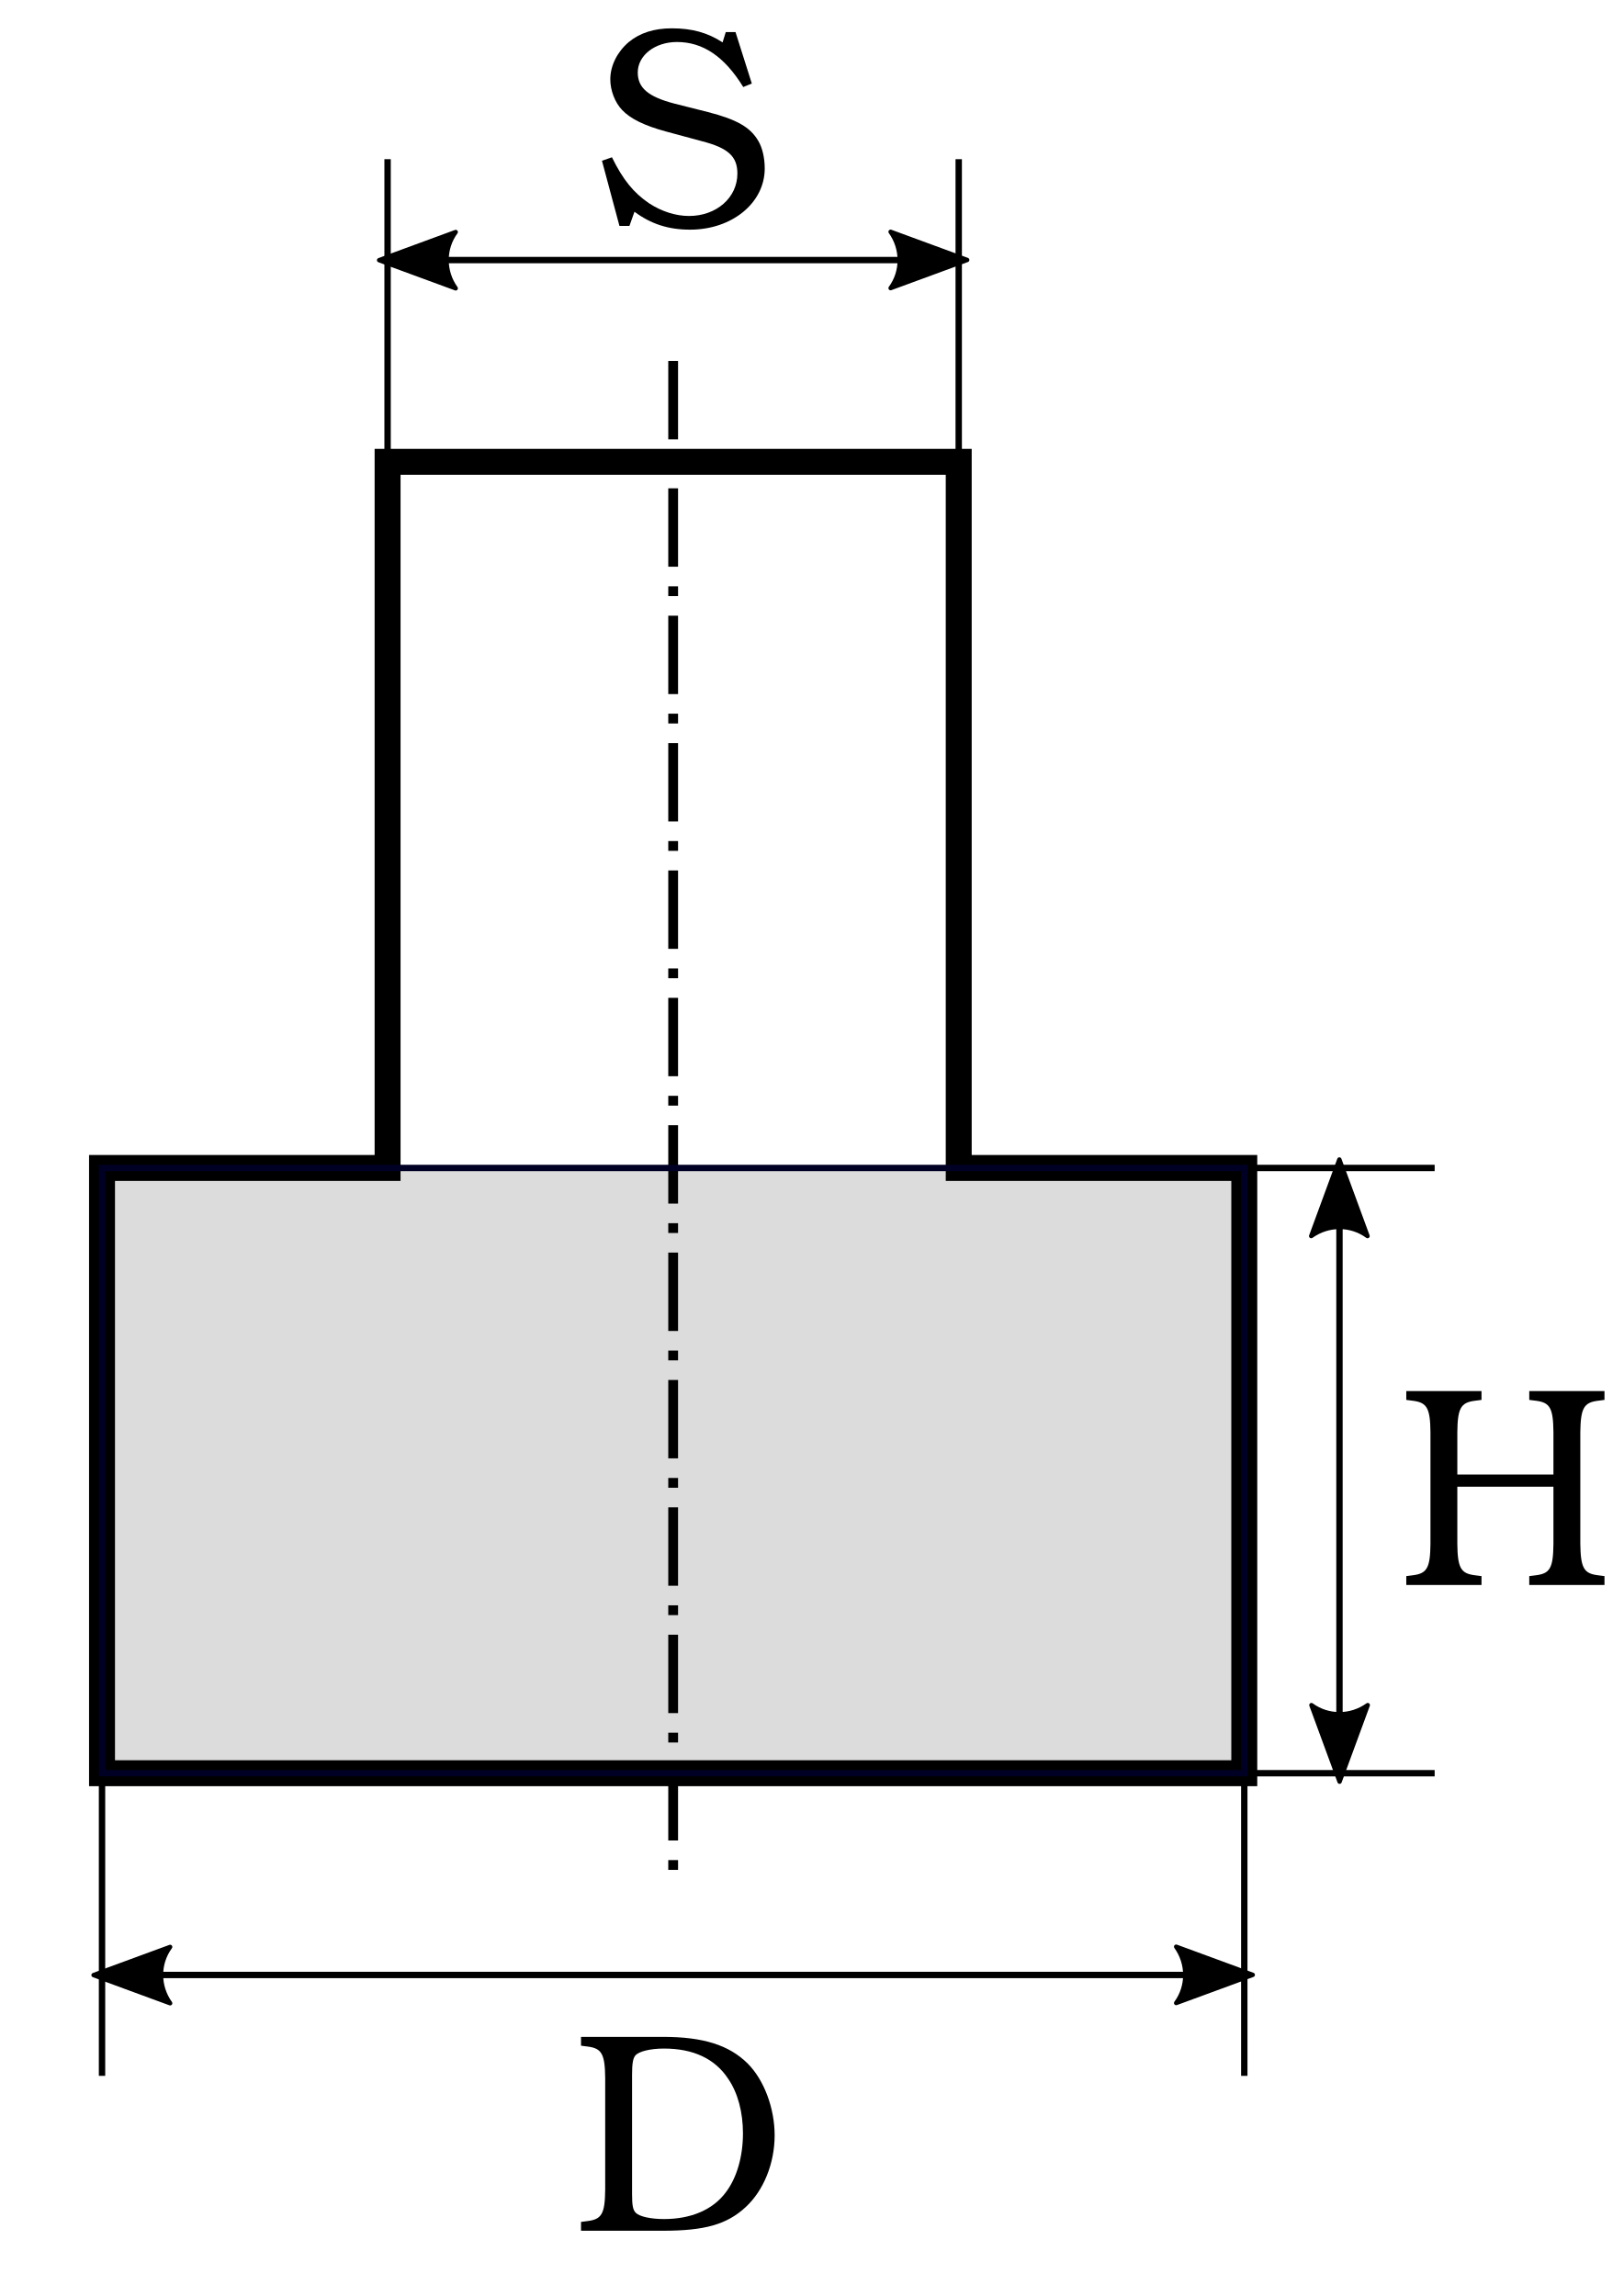
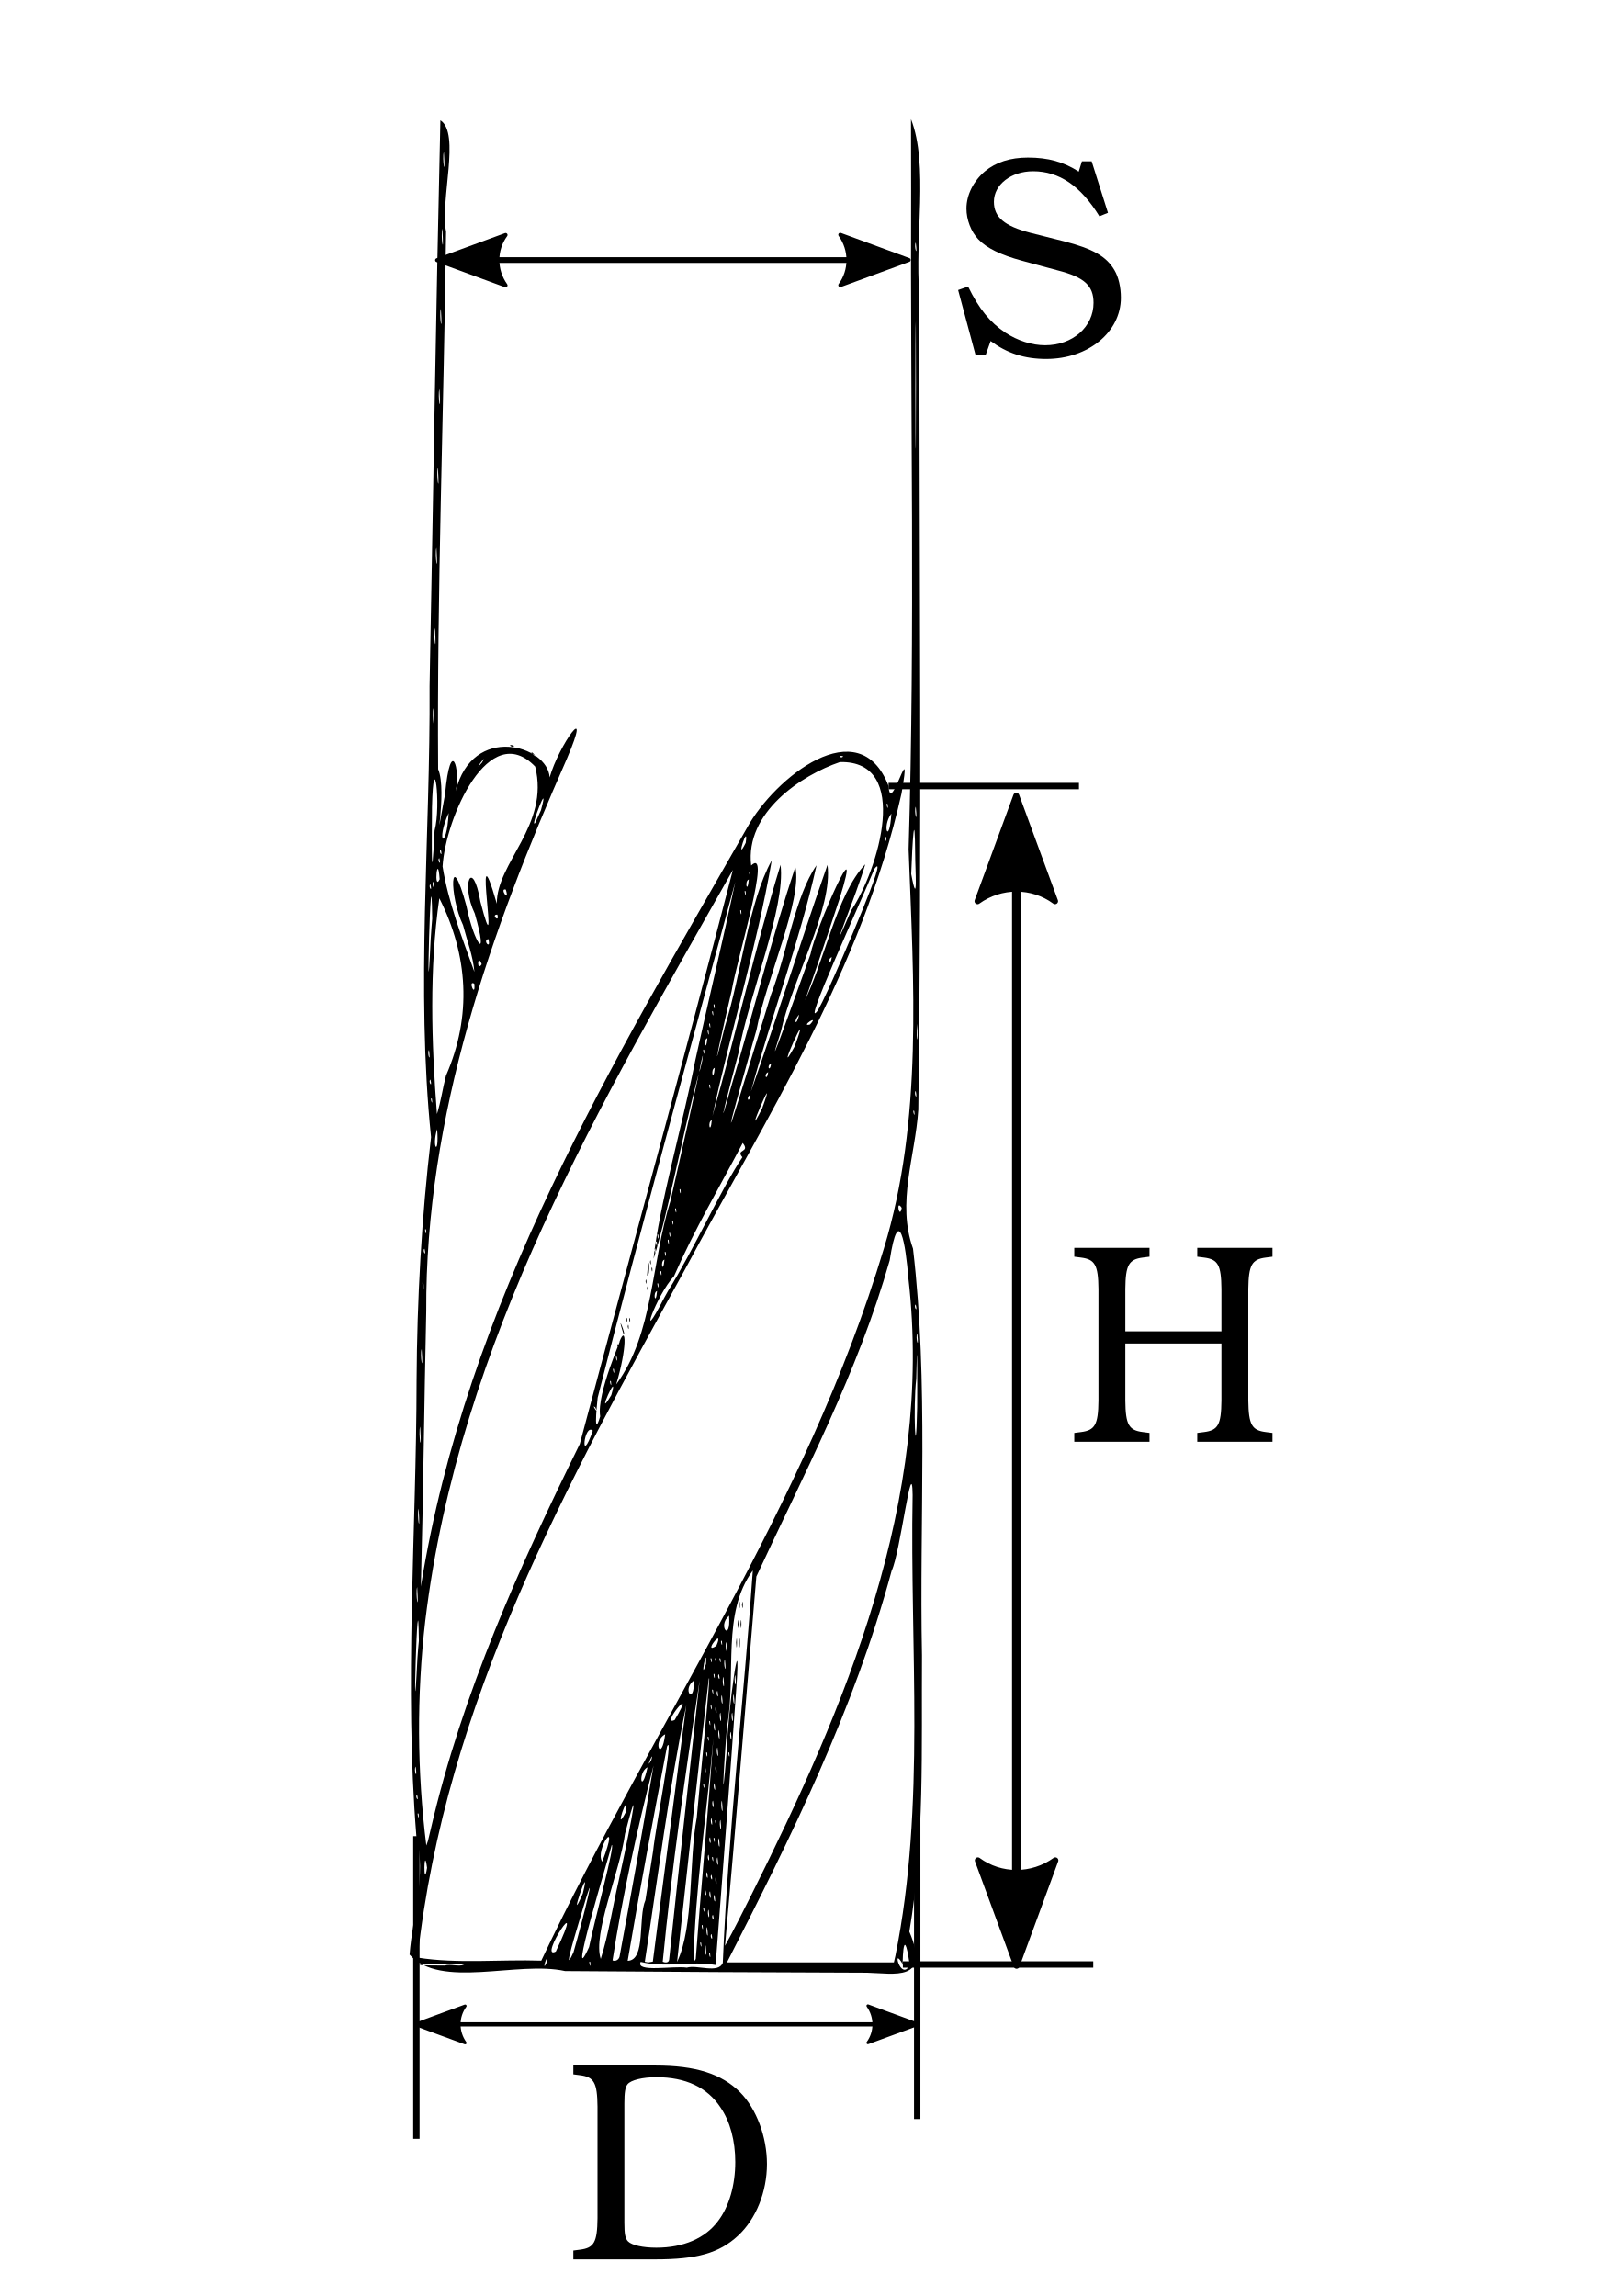
<svg xmlns="http://www.w3.org/2000/svg" id="svg8" version="1.1" viewBox="0 0 210 297" height="297mm" width="210mm">
  <defs id="defs2">
    <marker style="overflow:visible" id="marker1185" refX="0" refY="0" orient="auto">
      <path transform="matrix(-1.1,0,0,-1.1,-1.1,0)" d="M 8.719,4.034 -2.207,0.016 8.719,-4.002 c -1.745,2.372 -1.735,5.617 -6e-7,8.035 z" style="fill:#000000;fill-opacity:1;fill-rule:evenodd;stroke:#000000;stroke-width:0.625;stroke-linejoin:round;stroke-opacity:1" id="path1183" />
    </marker>
    <marker style="overflow:visible" id="marker1181" refX="0" refY="0" orient="auto">
      <path transform="matrix(1.1,0,0,1.1,1.1,0)" d="M 8.719,4.034 -2.207,0.016 8.719,-4.002 c -1.745,2.372 -1.735,5.617 -6e-7,8.035 z" style="fill:#000000;fill-opacity:1;fill-rule:evenodd;stroke:#000000;stroke-width:0.625;stroke-linejoin:round;stroke-opacity:1" id="path1179" />
    </marker>
    <marker style="overflow:visible" id="marker1177" refX="0" refY="0" orient="auto">
      <path transform="matrix(-1.1,0,0,-1.1,-1.1,0)" d="M 8.719,4.034 -2.207,0.016 8.719,-4.002 c -1.745,2.372 -1.735,5.617 -6e-7,8.035 z" style="fill:#000000;fill-opacity:1;fill-rule:evenodd;stroke:#000000;stroke-width:0.625;stroke-linejoin:round;stroke-opacity:1" id="path1175" />
    </marker>
    <marker style="overflow:visible" id="marker1173" refX="0" refY="0" orient="auto">
      <path transform="matrix(1.1,0,0,1.1,1.1,0)" d="M 8.719,4.034 -2.207,0.016 8.719,-4.002 c -1.745,2.372 -1.735,5.617 -6e-7,8.035 z" style="fill:#000000;fill-opacity:1;fill-rule:evenodd;stroke:#000000;stroke-width:0.625;stroke-linejoin:round;stroke-opacity:1" id="path1171" />
    </marker>
    <marker style="overflow:visible" id="Arrow2Lend" refX="0" refY="0" orient="auto">
      <path transform="matrix(-1.1,0,0,-1.1,-1.1,0)" d="M 8.719,4.034 -2.207,0.016 8.719,-4.002 c -1.745,2.372 -1.735,5.617 -6e-7,8.035 z" style="fill:#000000;fill-opacity:1;fill-rule:evenodd;stroke:#000000;stroke-width:0.625;stroke-linejoin:round;stroke-opacity:1" id="path920" />
    </marker>
    <marker style="overflow:visible" id="Arrow2Lstart" refX="0" refY="0" orient="auto">
      <path transform="matrix(1.1,0,0,1.1,1.1,0)" d="M 8.719,4.034 -2.207,0.016 8.719,-4.002 c -1.745,2.372 -1.735,5.617 -6e-7,8.035 z" style="fill:#000000;fill-opacity:1;fill-rule:evenodd;stroke:#000000;stroke-width:0.625;stroke-linejoin:round;stroke-opacity:1" id="path917" />
    </marker>
    <marker style="overflow:visible" id="Arrow1Lstart" refX="0" refY="0" orient="auto">
      <path transform="matrix(0.8,0,0,0.8,10,0)" style="fill:#000000;fill-opacity:1;fill-rule:evenodd;stroke:#000000;stroke-width:1pt;stroke-opacity:1" d="M 0,0 5,-5 -12.5,0 5,5 Z" id="path899" />
    </marker>
    <marker style="overflow:visible" id="Arrow2Mstart" refX="0" refY="0" orient="auto">
      <path transform="scale(0.6)" d="M 8.719,4.034 -2.207,0.016 8.719,-4.002 c -1.745,2.372 -1.735,5.617 -6e-7,8.035 z" style="fill:#000000;fill-opacity:1;fill-rule:evenodd;stroke:#000000;stroke-width:0.625;stroke-linejoin:round;stroke-opacity:1" id="path923" />
    </marker>
    <marker style="overflow:visible" id="Arrow1Mend" refX="0" refY="0" orient="auto">
      <path transform="matrix(-0.4,0,0,-0.4,-4,0)" style="fill:#000000;fill-opacity:1;fill-rule:evenodd;stroke:#000000;stroke-width:1pt;stroke-opacity:1" d="M 0,0 5,-5 -12.5,0 5,5 Z" id="path908" />
    </marker>
    <marker style="overflow:visible" id="marker7497" refX="0" refY="0" orient="auto">
      <path transform="scale(-0.6)" d="M 8.719,4.034 -2.207,0.016 8.719,-4.002 c -1.745,2.372 -1.735,5.617 -6e-7,8.035 z" style="fill:#000025;fill-opacity:1;fill-rule:evenodd;stroke:#000025;stroke-width:0.625;stroke-linejoin:round;stroke-opacity:1" id="path7495" />
    </marker>
    <marker style="overflow:visible" id="marker7379" refX="0" refY="0" orient="auto">
      <path transform="matrix(0.4,0,0,0.4,4,0)" style="fill:#000025;fill-opacity:1;fill-rule:evenodd;stroke:#000025;stroke-width:1pt;stroke-opacity:1" d="M 0,0 5,-5 -12.5,0 5,5 Z" id="path7377" />
    </marker>
    <marker orient="auto" refY="0" refX="0" id="marker5480" style="overflow:visible">
      <path id="path5478" style="fill:#000000;fill-opacity:1;fill-rule:evenodd;stroke:#000000;stroke-width:0.625;stroke-linejoin:round;stroke-opacity:1" d="M 8.719,4.034 -2.207,0.016 8.719,-4.002 c -1.745,2.372 -1.735,5.617 -6e-7,8.035 z" transform="scale(-0.6)" />
    </marker>
    <marker orient="auto" refY="0" refX="0" id="marker5470" style="overflow:visible">
      <path id="path5468" style="fill:#000000;fill-opacity:1;fill-rule:evenodd;stroke:#000000;stroke-width:0.625;stroke-linejoin:round;stroke-opacity:1" d="M 8.719,4.034 -2.207,0.016 8.719,-4.002 c -1.745,2.372 -1.735,5.617 -6e-7,8.035 z" transform="scale(-0.6)" />
    </marker>
    <marker orient="auto" refY="0" refX="0" id="marker5220" style="overflow:visible">
      <path id="path5218" d="M 0,0 5,-5 -12.5,0 5,5 Z" style="fill:#000000;fill-opacity:1;fill-rule:evenodd;stroke:#000000;stroke-width:1pt;stroke-opacity:1" transform="matrix(0.4,0,0,0.4,4,0)" />
    </marker>
    <marker orient="auto" refY="0" refX="0" id="marker5210" style="overflow:visible">
      <path id="path5208" d="M 0,0 5,-5 -12.5,0 5,5 Z" style="fill:#000000;fill-opacity:1;fill-rule:evenodd;stroke:#000000;stroke-width:1pt;stroke-opacity:1" transform="matrix(0.4,0,0,0.4,4,0)" />
    </marker>
    <marker orient="auto" refY="0" refX="0" id="marker5072" style="overflow:visible">
      <path id="path5070" d="M 0,0 5,-5 -12.5,0 5,5 Z" style="fill:#000000;fill-opacity:1;fill-rule:evenodd;stroke:#000000;stroke-width:1pt;stroke-opacity:1" transform="matrix(-0.8,0,0,-0.8,-10,0)" />
    </marker>
    <marker orient="auto" refY="0" refX="0" id="marker5014" style="overflow:visible">
      <path id="path5012" d="M 0,0 5,-5 -12.5,0 5,5 Z" style="fill:#000000;fill-opacity:1;fill-rule:evenodd;stroke:#000000;stroke-width:1pt;stroke-opacity:1" transform="matrix(-0.8,0,0,-0.8,-10,0)" />
    </marker>
    <marker orient="auto" refY="0" refX="0" id="marker4968" style="overflow:visible">
      <path id="path4966" d="M 0,0 5,-5 -12.5,0 5,5 Z" style="fill:#000000;fill-opacity:1;fill-rule:evenodd;stroke:#000000;stroke-width:1pt;stroke-opacity:1" transform="matrix(-0.8,0,0,-0.8,-10,0)" />
    </marker>
    <marker orient="auto" refY="0" refX="0" id="marker4884" style="overflow:visible">
      <path id="path4882" d="M 0,0 5,-5 -12.5,0 5,5 Z" style="fill:#000000;fill-opacity:1;fill-rule:evenodd;stroke:#000000;stroke-width:1pt;stroke-opacity:1" transform="matrix(0.8,0,0,0.8,10,0)" />
    </marker>
    <marker orient="auto" refY="0" refX="0" id="marker4856" style="overflow:visible">
      <path id="path4854" d="M 0,0 5,-5 -12.5,0 5,5 Z" style="fill:#000000;fill-opacity:1;fill-rule:evenodd;stroke:#000000;stroke-width:1pt;stroke-opacity:1" transform="matrix(0.8,0,0,0.8,10,0)" />
    </marker>
    <marker orient="auto" refY="0" refX="0" id="marker4834" style="overflow:visible">
      <path id="path4832" d="M 0,0 5,-5 -12.5,0 5,5 Z" style="fill:#000000;fill-opacity:1;fill-rule:evenodd;stroke:#000000;stroke-width:1pt;stroke-opacity:1" transform="matrix(0.8,0,0,0.8,10,0)" />
    </marker>
    <marker orient="auto" refY="0" refX="0" id="marker5220-5" style="overflow:visible">
      <path id="path5218-3" d="M 0,0 5,-5 -12.5,0 5,5 Z" style="fill:#000000;fill-opacity:1;fill-rule:evenodd;stroke:#000000;stroke-width:1pt;stroke-opacity:1" transform="matrix(0.4,0,0,0.4,4,0)" />
    </marker>
    <marker orient="auto" refY="0" refX="0" id="marker5480-5" style="overflow:visible">
      <path id="path5478-7" style="fill:#000000;fill-opacity:1;fill-rule:evenodd;stroke:#000000;stroke-width:0.625;stroke-linejoin:round;stroke-opacity:1" d="M 8.719,4.034 -2.207,0.016 8.719,-4.002 c -1.745,2.372 -1.735,5.617 -6e-7,8.035 z" transform="scale(-0.6)" />
    </marker>
  </defs>
  <g transform="translate(0.1951014,82.18159)" id="layer1">
-     <path id="path4520" d="M 49.933,-22.443 V 68.9 H 13 V 147.194 H 160.733 V 68.9 H 123.8 v -91.343 z" style="fill:none;stroke:#000000;stroke-width:3.354px;stroke-linecap:butt;stroke-linejoin:miter;stroke-opacity:1" />
-     <path id="path4526" d="M 86.867,-35.492 V 160.243" style="fill:none;stroke:#000000;stroke-width:1.267;stroke-linecap:butt;stroke-linejoin:miter;stroke-miterlimit:4;stroke-dasharray:10.14, 2.535, 1.267, 2.535;stroke-dashoffset:0;stroke-opacity:1" />
-     <path id="path4528" d="M 49.933,-22.443 V -61.59" style="fill:none;stroke:#000000;stroke-width:0.824;stroke-linecap:butt;stroke-linejoin:miter;stroke-miterlimit:4;stroke-dasharray:none;stroke-opacity:1" />
-     <path id="path4530" d="M 123.8,-22.443 V -61.59" style="fill:none;stroke:#000000;stroke-width:0.824;stroke-linecap:butt;stroke-linejoin:miter;stroke-miterlimit:4;stroke-dasharray:none;stroke-opacity:1" />
-     <path id="path4538" d="m 160.733,186.341 v -39.147" style="fill:none;stroke:#000000;stroke-width:0.824;stroke-linecap:butt;stroke-linejoin:miter;stroke-miterlimit:4;stroke-dasharray:none;stroke-opacity:1" />
-     <path id="path4542" d="M 49.933,-48.541 H 123.8" style="fill:none;stroke:#000000;stroke-width:0.824;stroke-linecap:butt;stroke-linejoin:miter;stroke-miterlimit:4;stroke-dasharray:none;stroke-opacity:1;marker-start:url(#marker1181);marker-end:url(#marker1185)" />
-     <path id="path4548" d="M 13,173.292 H 160.733" style="fill:none;stroke:#000000;stroke-width:0.824;stroke-linecap:butt;stroke-linejoin:miter;stroke-miterlimit:4;stroke-dasharray:none;stroke-opacity:1;marker-start:url(#marker1173);marker-end:url(#marker1177)" />
-     <text transform="scale(0.9713161,1.029531)" id="text5680" y="-51.439" x="78.952" style="font-style:normal;font-variant:normal;font-weight:normal;font-stretch:normal;font-size:35.771px;line-height:1.25;font-family:'URW Bookman L';-inkscape-font-specification:'URW Bookman L, Normal';font-variant-ligatures:normal;font-variant-caps:normal;font-variant-numeric:normal;font-feature-settings:normal;text-align:start;letter-spacing:0px;word-spacing:0px;writing-mode:lr-tb;text-anchor:start;fill:#000000;fill-opacity:1;stroke:none;stroke-width:3.354" xml:space="preserve">
-       <tspan style="font-style:normal;font-variant:normal;font-weight:normal;font-stretch:normal;font-size:35.771px;font-family:'URW Bookman L';-inkscape-font-specification:'URW Bookman L, Normal';font-variant-ligatures:normal;font-variant-caps:normal;font-variant-numeric:normal;font-feature-settings:normal;text-align:start;writing-mode:lr-tb;text-anchor:start;stroke-width:3.354" y="-51.439" x="78.952" id="tspan5678">S</tspan>
+     <path id="path4538" d="m 118.432,191.924 v -39.147" style="fill:none;stroke:#000000;stroke-width:0.824;stroke-linecap:butt;stroke-linejoin:miter;stroke-miterlimit:4;stroke-dasharray:none;stroke-opacity:1" />
+     <path id="path4542" d="M 57.314,-48.541 H 116.358" style="fill:none;stroke:#000000;stroke-width:0.737;stroke-linecap:butt;stroke-linejoin:miter;stroke-miterlimit:4;stroke-dasharray:none;stroke-opacity:1;marker-start:url(#marker1181);marker-end:url(#marker1185)" />
+     <path id="path4548" d="M 54.178,179.679 H 117.836" style="fill:none;stroke:#000000;stroke-width:0.541;stroke-linecap:butt;stroke-linejoin:miter;stroke-miterlimit:4;stroke-dasharray:none;stroke-opacity:1;marker-start:url(#marker1173);marker-end:url(#marker1177)" />
+     <text transform="scale(0.9713161,1.029531)" id="text5680" y="-35.196" x="126.376" style="font-style:normal;font-variant:normal;font-weight:normal;font-stretch:normal;font-size:35.771px;line-height:1.25;font-family:'URW Bookman L';-inkscape-font-specification:'URW Bookman L, Normal';font-variant-ligatures:normal;font-variant-caps:normal;font-variant-numeric:normal;font-feature-settings:normal;text-align:start;letter-spacing:0px;word-spacing:0px;writing-mode:lr-tb;text-anchor:start;fill:#000000;fill-opacity:1;stroke:none;stroke-width:3.354" xml:space="preserve">
+       <tspan style="font-style:normal;font-variant:normal;font-weight:normal;font-stretch:normal;font-size:35.771px;font-family:'URW Bookman L';-inkscape-font-specification:'URW Bookman L, Normal';font-variant-ligatures:normal;font-variant-caps:normal;font-variant-numeric:normal;font-feature-settings:normal;text-align:start;writing-mode:lr-tb;text-anchor:start;stroke-width:3.354" y="-35.196" x="126.376" id="tspan5678">S</tspan>
    </text>
-     <text transform="scale(0.9713161,1.029531)" id="text5692" y="200.458" x="76.055" style="font-style:normal;font-variant:normal;font-weight:normal;font-stretch:normal;font-size:35.771px;line-height:1.25;font-family:'URW Bookman L';-inkscape-font-specification:'URW Bookman L, Normal';font-variant-ligatures:normal;font-variant-caps:normal;font-variant-numeric:normal;font-feature-settings:normal;text-align:start;letter-spacing:0px;word-spacing:0px;writing-mode:lr-tb;text-anchor:start;fill:#000000;fill-opacity:1;stroke:none;stroke-width:3.354" xml:space="preserve">
-       <tspan style="font-style:normal;font-variant:normal;font-weight:normal;font-stretch:normal;font-size:35.771px;font-family:'URW Bookman L';-inkscape-font-specification:'URW Bookman L, Normal';font-variant-ligatures:normal;font-variant-caps:normal;font-variant-numeric:normal;font-feature-settings:normal;text-align:start;writing-mode:lr-tb;text-anchor:start;stroke-width:3.354" y="200.458" x="76.055" id="tspan5690">D</tspan>
+     <text transform="scale(0.9713161,1.029531)" id="text5692" y="204.054" x="75.032" style="font-style:normal;font-variant:normal;font-weight:normal;font-stretch:normal;font-size:35.771px;line-height:1.25;font-family:'URW Bookman L';-inkscape-font-specification:'URW Bookman L, Normal';font-variant-ligatures:normal;font-variant-caps:normal;font-variant-numeric:normal;font-feature-settings:normal;text-align:start;letter-spacing:0px;word-spacing:0px;writing-mode:lr-tb;text-anchor:start;fill:#000000;fill-opacity:1;stroke:none;stroke-width:3.354" xml:space="preserve">
+       <tspan style="font-style:normal;font-variant:normal;font-weight:normal;font-stretch:normal;font-size:35.771px;font-family:'URW Bookman L';-inkscape-font-specification:'URW Bookman L, Normal';font-variant-ligatures:normal;font-variant-caps:normal;font-variant-numeric:normal;font-feature-settings:normal;text-align:start;writing-mode:lr-tb;text-anchor:start;stroke-width:3.354" y="204.054" x="75.032" id="tspan5690">D</tspan>
    </text>
-     <text transform="scale(0.9713161,1.029531)" id="text5692-8" y="119.315" x="185.942" style="font-style:normal;font-variant:normal;font-weight:normal;font-stretch:normal;font-size:35.771px;line-height:1.25;font-family:'URW Bookman L';-inkscape-font-specification:'URW Bookman L, Normal';font-variant-ligatures:normal;font-variant-caps:normal;font-variant-numeric:normal;font-feature-settings:normal;text-align:start;letter-spacing:0px;word-spacing:0px;writing-mode:lr-tb;text-anchor:start;fill:#000000;fill-opacity:1;stroke:none;stroke-width:3.354" xml:space="preserve">
-       <tspan style="stroke-width:3.354" y="119.315" x="185.942" id="tspan10475">H</tspan>
-       <tspan style="stroke-width:3.354" id="tspan895" y="164.029" x="185.942" />
+     <text transform="scale(0.9713161,1.029531)" id="text5692-8" y="101.325" x="141.733" style="font-style:normal;font-variant:normal;font-weight:normal;font-stretch:normal;font-size:35.771px;line-height:1.25;font-family:'URW Bookman L';-inkscape-font-specification:'URW Bookman L, Normal';font-variant-ligatures:normal;font-variant-caps:normal;font-variant-numeric:normal;font-feature-settings:normal;text-align:start;letter-spacing:0px;word-spacing:0px;writing-mode:lr-tb;text-anchor:start;fill:#000000;fill-opacity:1;stroke:none;stroke-width:3.354" xml:space="preserve">
+       <tspan style="stroke-width:3.354" y="101.325" x="141.733" id="tspan10475">H</tspan>
+       <tspan style="stroke-width:3.354" id="tspan895" y="146.038" x="141.733" />
    </text>
-     <path id="path4538-8" d="m 13,186.341 v -39.147" style="fill:none;stroke:#000000;stroke-width:0.824;stroke-linecap:butt;stroke-linejoin:miter;stroke-miterlimit:4;stroke-dasharray:none;stroke-opacity:1" />
-     <path id="path897" d="M 173.044,68.9 V 147.194" style="fill:none;stroke:#000000;stroke-width:0.824;stroke-linecap:butt;stroke-linejoin:miter;stroke-miterlimit:4;stroke-dasharray:none;stroke-opacity:1;marker-start:url(#Arrow2Lstart);marker-end:url(#Arrow2Lend)" />
-     <path id="path1187" d="m 160.733,68.9 h 24.622" style="fill:none;stroke:#000000;stroke-width:0.824;stroke-linecap:butt;stroke-linejoin:miter;stroke-miterlimit:4;stroke-dasharray:none;stroke-opacity:1" />
-     <path id="path1189" d="m 160.733,147.194 h 24.622" style="fill:none;stroke:#000000;stroke-width:0.824;stroke-linecap:butt;stroke-linejoin:miter;stroke-miterlimit:4;stroke-dasharray:none;stroke-opacity:1" />
-     <rect y="68.9" x="13" height="78.294" width="147.733" id="rect1191" style="fill:#000000;fill-opacity:0.137;stroke:#000025;stroke-width:0.824;stroke-miterlimit:4;stroke-dasharray:none;stroke-opacity:1" />
+     <path id="path4538-8" d="m 53.657,194.484 v -39.147" style="fill:none;stroke:#000000;stroke-width:0.824;stroke-linecap:butt;stroke-linejoin:miter;stroke-miterlimit:4;stroke-dasharray:none;stroke-opacity:1" />
+     <path id="path897" d="M 131.265,22.267 V 170.592" style="fill:none;stroke:#000000;stroke-width:1.134;stroke-linecap:butt;stroke-linejoin:miter;stroke-miterlimit:4;stroke-dasharray:none;stroke-opacity:1;marker-start:url(#Arrow2Lstart);marker-end:url(#Arrow2Lend)" />
+     <path id="path1187" d="m 114.728,19.499 h 24.622" style="fill:none;stroke:#000000;stroke-width:0.824;stroke-linecap:butt;stroke-linejoin:miter;stroke-miterlimit:4;stroke-dasharray:none;stroke-opacity:1" />
+     <path id="path1189" d="m 116.577,171.933 h 24.622" style="fill:none;stroke:#000000;stroke-width:0.824;stroke-linecap:butt;stroke-linejoin:miter;stroke-miterlimit:4;stroke-dasharray:none;stroke-opacity:1" />
+     <path id="path14" style="fill:#000000;stroke-width:0.208" d="m 72.888,172.786 c -6.143,-1.365 -16.123,2.396 -20.112,-2.131 0.401,-5.142 2.185,-10.172 0.88,-15.318 -1.589,-19.582 0.003,-39.304 0.027,-58.938 0.058,-10.537 0.646,-21.074 1.873,-31.485 -1.98,-19.375 -0.073,-38.915 -0.191,-58.363 0.467,-24.39 0.827,-48.79 1.397,-73.173 2.628,1.664 -0.057,10.287 0.736,14.415 -0.288,23.161 -1.186,46.407 -1.026,69.519 1.264,2.901 -0.852,12.508 0.891,3.269 0.73,-7.738 2.019,-3.235 1.378,-0.425 2.177,-8.782 11.897,-5.929 12.152,-1.775 1.169,-4.145 5.699,-10.503 2.201,-2.354 C 63.332,38.169 54.813,62.036 54.933,87.43 54.666,99.303 54.558,111.181 54.237,123.053 60.147,86.273 79.099,55.246 96.459,24.835 c 3.492,-6.339 14.458,-15.263 18.269,-5.336 0.227,4.159 3.13,-7.449 1.671,0.969 -5.117,22.786 -17.508,41.908 -27.999,61.557 -15.051,27.358 -30.994,55.927 -34.585,89.019 5.185,0.82 10.678,0.218 15.995,0.395 14.571,-30.822 34.23,-58.568 44.315,-92.135 5.056,-16.546 3.837,-34.483 3.192,-51.624 0.863,-28.402 0.209,-56.847 0.326,-85.269 -0.005,-3.059 -0.01,-6.119 -0.015,-9.178 2.311,5.884 0.461,15.416 1.084,22.72 -0.012,35.14 0.333,70.3 -0.14,105.428 -0.4,6.088 -2.821,11.973 -0.684,17.958 2.043,17.421 0.805,35.106 1.161,52.642 -0.079,11.927 0.352,23.944 -1.635,35.711 2.813,6.568 -1.964,5.383 -5.489,5.307 -13.013,-0.033 -26.025,-0.115 -39.038,-0.213 z m 20.4,-1.065 c 0.7,-16.939 2.714,-33.828 3.884,-50.752 -4.081,5.532 -2.089,13.313 -3.342,20.24 -0.419,4.772 -0.79,12.317 -0.038,3.15 0.159,-5.398 1.88,-17.505 1.258,-8.385 -0.831,12.016 -1.785,24.02 -2.69,36.029 -3.295,-0.59 -6.191,0.429 -9.693,-0.404 -0.694,1.415 4.253,0.481 5.972,0.743 1.331,-0.408 4.082,0.823 4.649,-0.62 z m 1.721,-41.45 c 0.169,-1.871 0.119,2.153 0,0 z m 0.383,0 c 0.168,-1.871 0.12,2.153 0,0 z m -0.194,-2.369 c 0.147,-1.81 0.147,1.81 0,0 z m 0.383,0 c 0.147,-1.81 0.147,1.81 0,0 z m -0.199,-2.481 c 0.154,-1.412 0.154,1.412 0,0 z m 0.383,0 c 0.154,-1.412 0.154,1.412 0,0 z m 21.701,46.584 c -0.914,-6.285 -0.968,0.926 -0.888,-0.072 -1.48,-2.629 -0.281,2.332 0.888,0.072 z m -57.624,-0.045 c -3.339,-0.336 -9.586,0.115 -2.524,0.111 0.811,-0.262 1.716,0.204 2.524,-0.111 z m 10.675,-0.296 c 0.195,-1.604 -0.767,1.611 0,0 z m 5.624,-0.042 c -0.328,-0.388 0.165,1.261 0,0 z m 8.137,-14.394 c 0.294,-2.938 2.737,-15.41 1.8,-13.492 -1.767,9.222 -3.523,18.449 -5.092,27.72 2.383,-0.044 1.316,-5.588 2.294,-7.841 0.333,-2.129 0.666,-4.258 0.999,-6.387 z m -0.039,14.335 c 1.415,-11.067 2.899,-22.122 4.331,-33.185 -2.255,10.908 -3.665,22.163 -5.367,33.208 l 0.45,0.079 z m 2.105,-0.231 c 1.271,-12.04 2.622,-24.07 3.944,-36.102 -1.839,11.997 -3.602,24.309 -4.77,36.346 0.249,0.113 0.751,0.198 0.826,-0.244 z m 3.577,-18.39 c 0.404,-4.625 1.938,-19.883 1.547,-17.906 -1.432,12.177 -2.749,24.384 -4.093,36.567 2.216,-4.622 1.49,-13.064 2.546,-18.661 z m -0.133,18.288 c 0.71,-9.509 1.602,-18.999 2.276,-28.512 -0.834,9.599 -2.376,19.571 -2.563,28.947 z m 25.824,-0.432 c 3.935,-19.52 1.854,-39.738 2.226,-59.59 -0.062,-5.702 -1.585,7.45 -2.712,9.792 -4.878,18.058 -13.044,34.514 -21.298,50.664 7.195,0 14.391,0 21.586,0 l 0.111,-0.487 z m -41.639,-0.431 c 1.173,-4.004 3.6,-13.812 0.825,-4.324 -0.072,0.323 -2.492,7.992 -0.825,4.324 z m 2.016,-0.677 c 0.769,-3.708 3.406,-13.343 2.933,-13.213 -0.266,1.207 -5.981,19.861 -2.933,13.213 z m 3.807,-8.461 c 0.685,-3.019 3.449,-16.237 0.847,-6.204 -0.654,4.905 -4.222,12.992 -3.139,16.189 1.023,-3.231 1.522,-6.663 2.291,-9.985 z m 0.135,9.701 c 1.526,-8.226 3.017,-16.462 4.399,-24.724 -2.107,8.182 -4.013,16.874 -5.302,25.197 0.341,0.158 0.79,-0.042 0.903,-0.474 z m 11.141,-1.463 c -0.283,0.519 0.272,2.475 0,0 z m 0.567,1.026 c -0.328,-0.388 0.165,1.261 0,0 z m -38.27,-0.226 c -0.328,-0.388 0.165,1.261 0,0 z m 18.322,-0.007 c 4.221,-8.883 -2.436,1.263 0,0 z m 18.8,-1.121 c -0.328,-0.388 0.165,1.261 0,0 z m 6.527,-6.274 c 11.975,-23.964 23.585,-51.03 20.273,-79.685 -0.346,-4.311 -1.225,-9.994 -2.421,-2.318 -4.121,14.492 -11.096,27.624 -17.242,40.887 -1.352,15.923 -2.623,31.857 -4.054,47.771 1.213,-2.171 2.314,-4.424 3.444,-6.654 z m -5.192,5.132 c -0.335,0.225 0.311,1.242 0,0 z m -0.566,-0.902 c -0.293,0.44 0.288,2.25 0,0 z m -0.578,-0.211 c -0.328,-0.388 0.165,1.261 0,0 z m 1.335,-1.368 c -0.335,0.225 0.311,1.242 0,0 z m -0.565,-0.674 c -0.295,0.409 0.278,1.978 0,0 z m -0.579,-0.214 c -0.328,-0.388 0.165,1.261 0,0 z m -15.687,-1.875 c 1.246,-5.091 -2.23,5.12 0,0 z m 17.027,0.169 c -0.308,0.335 0.298,1.747 0,0 z m -0.574,-0.451 c -0.308,0.335 0.298,1.747 0,0 z m -0.579,-0.113 c -0.335,0.225 0.311,1.242 0,0 z m 1.348,-1.802 c -0.295,0.409 0.278,1.978 0,0 z m -0.583,-0.228 c -0.335,0.225 0.311,1.242 0,0 z m -0.568,-0.334 c -0.317,0.289 0.283,1.487 0,0 z m -36.219,-0.568 c -0.421,-3.223 -0.482,3.089 0,0 z m 37.561,-1.351 c -0.295,0.409 0.278,1.978 0,0 z m -14.9,0.561 c 2.453,-6.393 -1.05,-1.457 0,0 z m 13.749,-0.898 c -0.317,0.289 0.283,1.487 0,0 z m 0.572,0.348 c -0.328,-0.388 0.165,1.261 0,0 z m 0.77,-2.495 c -0.293,0.44 0.288,2.25 0,0 z m -37.281,-1.128 c 4.102,-17.73 11.52,-34.064 19.284,-49.86 6.593,-24.753 13.395,-49.464 19.802,-74.257 -16.883,29.892 -35.389,60.732 -39.789,97.145 -1.116,9.617 -1.066,19.462 0.138,29.058 l 0.214,-0.613 z m 62.723,1.353 c -0.335,0.225 0.311,1.242 0,0 z m -26.592,-0.334 c -0.317,0.289 0.283,1.487 0,0 z m 0.572,0.123 c -0.328,-0.388 0.165,1.261 0,0 z m 0.772,-2.38 c -0.283,0.519 0.272,2.475 0,0 z m -1.154,-0.229 c -0.308,0.335 0.298,1.747 0,0 z m 0.573,0.352 c -0.328,-0.388 0.165,1.261 0,0 z m 26.026,-0.574 c -0.317,0.289 0.283,1.487 0,0 z m -37.666,-0.583 c 0.45,-3.211 -1.729,3.374 0,0 z m -26.822,0.255 c -0.328,-0.388 0.165,1.261 0,0 z m 39.233,-1.706 c -0.282,0.543 0.279,2.753 0,0 z m -1.153,0 c -0.308,0.335 0.298,1.747 0,0 z m -38.275,-0.789 c -0.335,0.225 0.311,1.242 0,0 z m 38.467,-1.466 c -0.308,0.335 0.298,1.747 0,0 z m -1.341,0.127 c -0.328,-0.388 0.165,1.261 0,0 z m -7.321,-2.186 c -1.277,0.622 -0.838,3.803 0,0 z m -29.988,-0.082 c -0.295,0.409 0.278,1.978 0,0 z m 38.841,-0.115 c -0.308,0.335 0.298,1.747 0,0 z m -1.341,0.352 c -0.328,-0.388 0.165,1.261 0,0 z m -7.019,-1.086 c 0.469,-1.601 -0.91,1.619 0,0 z m 8.555,-1.635 c -0.293,0.44 0.288,2.25 0,0 z m -1.344,0.691 c -0.328,-0.388 0.165,1.261 0,0 z m 2.87,0 c -0.328,-0.388 0.165,1.261 0,0 z m -8.289,-2.391 c -1.692,0.87 -0.489,3.825 0,0 z m 5.61,0.361 c -0.328,-0.388 0.165,1.261 0,0 z m 1.344,-0.916 c -0.293,0.44 0.288,2.25 0,0 z m 1.531,0.228 c -0.295,0.409 0.278,1.978 0,0 z m -2.105,-1.128 c -0.295,0.409 0.278,1.978 0,0 z m -5.153,-0.397 c 3.12,-5.21 -2.005,0.953 0,0 z m 4.574,0.183 c -0.328,-0.388 0.165,1.261 0,0 z m 1.344,-1.142 c -0.293,0.44 0.288,2.25 0,0 z m 1.531,0 c -0.293,0.44 0.288,2.25 0,0 z m -2.108,-0.789 c -0.308,0.335 0.298,1.747 0,0 z m -0.575,-0.099 c -0.328,-0.388 0.165,1.261 0,0 z m -37.849,-8.381 c -0.121,-10.917 -0.895,16.562 -0.189,2.283 l 0.098,-1.304 z m 39.193,7.013 c -0.293,0.44 0.288,2.25 0,0 z m 1.533,-0.11 c -0.283,0.519 0.272,2.475 0,0 z m -2.11,-0.45 c -0.317,0.289 0.283,1.487 0,0 z m -3.057,-1.327 c -1.602,1.193 0.115,3.329 0,0 z m 2.481,1.224 c -0.328,-0.388 0.165,1.261 0,0 z m 1.346,-1.703 c -0.283,0.519 0.272,2.475 0,0 z m 1.531,-0.226 c -0.283,0.519 0.272,2.475 0,0 z m -2.115,-0.116 c -0.335,0.225 0.311,1.242 0,0 z m -0.57,0.014 c -0.328,-0.388 0.165,1.261 0,0 z m 1.346,-1.928 c -0.283,0.519 0.272,2.475 0,0 z m -2.438,0.561 c 0.146,-2.758 -0.848,2.741 0,0 z m 0.709,-0.663 c -0.328,-0.388 0.165,1.261 0,0 z m 0.574,0 c -0.328,-0.388 0.165,1.261 0,0 z m 0.574,0 c -0.328,-0.388 0.165,1.261 0,0 z m 0.772,-2.154 c -0.283,0.519 0.272,2.475 0,0 z m -1.294,0.498 c 1.138,-2.643 -1.925,1.259 0,0 z m 0.713,-0.6 c -0.328,-0.388 0.165,1.261 0,0 z m 0.931,-3.289 c -1.572,1.318 0.273,3.571 0,0 z m -40.34,-3.711 c -0.259,0.831 0.255,3.974 0,0 z m 0.191,-10.151 c -0.259,0.831 0.255,3.974 0,0 z m 0.191,-10.608 c -0.26,0.848 0.259,4.259 0,0 z m 22.336,0.529 c -1.148,-1.051 -1.703,4.868 0,0 z m 41.956,-5.21 c 0.004,-3.863 0.003,-7.329 -0.124,-1.493 -0.428,3.5 -0.063,12.341 0.116,3.693 l 0.006,-1.075 0.002,-1.124 z m -41,3.358 c -0.512,-2.941 2.985,-10.545 2.48,-9.636 0.929,-2.408 0.983,0.883 -0.413,5.51 4.889,-6.661 4.484,-15.713 7.041,-23.821 0.6,-2.648 4.657,-20.577 3.334,-15.237 -1.883,7.22 -3.791,17.355 -5.541,22.796 0.665,-6.678 3.791,-17.431 5.387,-25.624 1.695,-7.717 3.55,-15.385 5.179,-23.121 -5.993,22.21 -12.133,44.394 -17.794,66.713 0.108,-0.838 -0.736,5.976 0.327,2.42 z m 2.224,-9.129 c 0.123,-0.869 0.194,1.027 0,0 z m 0.765,-1.598 c -1.013,-3.231 0.504,0.594 0,0 z m 0.574,-0.883 c 0.123,-0.869 0.194,1.027 0,0 z m -0.191,-0.902 c 0.123,-0.869 0.194,1.027 0,0 z m 0.383,0 c 0.123,-0.869 0.194,1.027 0,0 z M 83.488,84.461 c 0.123,-0.869 0.194,1.027 0,0 z m -0.191,-0.902 c 0.123,-0.869 0.194,1.027 0,0 z m 0.203,-0.771 c 0.228,-3.797 0.45,0.426 0,0 z M 84.062,81.98 c 0.123,-0.869 0.194,1.027 0,0 z m -0.191,-0.902 c 0.123,-0.869 0.194,1.027 0,0 z m -7.071,18.794 c -0.636,-0.584 0.605,1.23 0,0 z m 2.062,-1.58 c 1.128,-3.826 -2.249,3.753 0,0 z m -0.042,-1.786 c -0.328,-0.388 0.165,1.261 0,0 z M 79.203,94.927 c -0.328,-0.388 0.165,1.261 0,0 z M 54.336,92.319 c -0.266,0.746 0.265,3.757 0,0 z m 25.25,1.029 c -0.328,-0.388 0.165,1.261 0,0 z m 38.851,-3.056 c -0.283,0.519 0.272,2.475 0,0 z M 86.199,84.819 c 3.277,-5.226 6.987,-13.431 9.626,-17.309 -0.94,-1.072 1.079,-0.556 0.04,-1.841 -2.949,5.619 -6.26,11.214 -8.889,17.237 -2.302,2.422 -4.854,9.77 -1.294,2.843 l 0.517,-0.93 z m 32.036,1.748 c -0.335,0.225 0.311,1.242 0,0 z M 84.786,84.819 c -0.611,0.201 -0.174,2.017 0,0 z M 54.525,83.299 c -0.283,0.519 0.272,2.475 0,0 z m 30.418,0.575 c -0.328,-0.388 0.165,1.261 0,0 z m 0.383,-1.579 c -0.328,-0.388 0.165,1.261 0,0 z m 0.416,-1.537 c -0.611,0.201 -0.174,2.017 0,0 z m 0.158,-0.945 c -0.328,-0.388 0.165,1.261 0,0 z M 54.706,79.348 c -0.335,0.225 0.311,1.242 0,0 z m 29.855,0.014 c -0.328,-0.388 0.165,1.261 0,0 z m 0.191,-0.902 c -0.328,-0.388 0.165,1.261 0,0 z m 1.531,-0.226 c -0.328,-0.388 0.165,1.261 0,0 z m -1.339,-0.677 c -0.328,-0.388 0.165,1.261 0,0 z m 1.531,-0.226 c -0.328,-0.388 0.165,1.261 0,0 z M 54.901,76.881 c -0.328,-0.388 0.165,1.261 0,0 z m 31.956,-1.128 c -0.328,-0.388 0.165,1.261 0,0 z m 0.383,-1.579 c -0.328,-0.388 0.165,1.261 0,0 z m 29.185,-0.116 c -0.807,-1.226 -0.278,1.651 0,0 z M 87.814,71.693 c -0.328,-0.388 0.165,1.261 0,0 z M 56.341,63.877 c -0.755,2.418 0.3,3.667 0,0 z M 99.524,46.471 c 2.049,-5.267 3.116,-12.765 5.886,-16.721 -2.206,9.963 -5.836,19.447 -8.486,29.271 3.416,-9.718 6.501,-19.594 9.901,-29.321 0.746,5.517 -4.512,14.702 -6.042,21.603 -2.719,8.432 2.8,-7.196 3.839,-10.026 0.643,-3.402 7.029,-17.686 3.772,-7.213 -1.309,3.937 -5.05,15.193 -4.826,13.86 2.918,-5.675 4.358,-14.321 8.14,-18.305 -0.901,3.338 -5.677,14.939 -1.823,5.983 3.482,-5.178 7.845,-19.413 -1.443,-19.207 -5,1.69 -12.3,6.547 -11.484,13.381 2.713,-2.579 -1.811,11.912 -2.527,16.224 -0.911,3.798 -3.178,13.938 -0.878,4.623 2.154,-6.869 3.052,-16.1 6.068,-21.516 -1.927,11.188 -5.3,21.993 -7.672,33.071 3.088,-10.771 5.524,-21.802 8.809,-32.49 0.669,5.575 -4.08,16.76 -5.459,24.403 -1.077,4.055 -3.277,12.656 -0.843,4 2.8,-9.353 5.145,-18.91 8.216,-28.141 0.939,4.223 -3.802,14.646 -5.032,21.117 -0.943,3.29 -5.317,18.705 -2.178,8.623 1.363,-4.403 2.711,-8.813 4.061,-13.221 z m -7.659,16.241 c -0.611,0.201 -0.174,2.017 0,0 z m 6.518,-1.528 c 2.325,-6.446 -2.908,5.776 0,0 z M 57.484,56.96 c 3.378,-7.708 2.869,-15.597 -0.858,-22.948 -1.319,9.178 -1.018,18.655 -0.309,27.911 0.516,-1.605 0.737,-3.324 1.167,-4.963 z m 60.563,4.582 c -0.328,-0.388 0.165,1.261 0,0 z m -62.381,-1.579 c -0.328,-0.388 0.165,1.261 0,0 z M 96.862,59.442 c -0.671,0.307 -0.156,1.26 0,0 z m 21.378,-0.503 c -0.317,0.289 0.283,1.487 0,0 z M 91.641,58.159 c -0.328,-0.388 0.165,1.261 0,0 z M 55.471,57.468 c -0.335,0.225 0.311,1.242 0,0 z m 43.687,-0.959 c -0.671,0.307 -0.156,1.26 0,0 z m -6.91,-0.564 c -0.611,0.201 -0.174,2.017 0,0 z m -1.623,-0.902 c 0.401,-2.736 -1.003,4.29 0,0 z m 8.916,0.338 c -0.671,0.307 -0.156,1.26 0,0 z m 3.036,-2.194 c 2.597,-7.026 -2.983,5.428 0,0 z M 55.288,53.636 c -0.295,0.409 0.278,1.978 0,0 z m 35.587,0.011 c -0.328,-0.388 0.165,1.261 0,0 z m 0.416,-1.537 c -0.611,0.201 -0.174,2.017 0,0 z m 27.147,-1.868 c -0.207,2.891 0.172,2.5 0,0 z m -26.99,0.923 c -0.328,-0.388 0.165,1.261 0,0 z m 0.191,-0.902 c -0.328,-0.388 0.165,1.261 0,0 z m 12.926,0.08 c 1.314,-1.434 -1.359,0.355 0,0 z m -1.398,-1.279 c -0.838,0.885 -0.371,1.65 0,0 z m 3.766,-3.271 c 1.411,-3.051 8.066,-18.36 5.95,-15.564 -1.645,4.06 -9.65,21.453 -7.287,18.272 l 0.566,-1.087 z m -14.911,2.89 c -0.328,-0.388 0.165,1.261 0,0 z m 0.191,-0.902 c -0.328,-0.388 0.165,1.261 0,0 z M 61.145,45.061 c -0.891,-0.527 0.212,1.995 0,0 z M 55.705,36.659 C 55.57,24.967 54.836,53.859 55.509,39.279 l 0.101,-1.468 z m 3.99,0.833 c -1.827,-3.809 -1.715,-10.422 0.428,-2.506 0.984,4.907 2.972,7.578 1.09,1.016 -1.867,-3.909 -0.282,-7.368 0.725,-1.542 2.789,10.712 -1.27,-11.53 2.124,0.256 -0.066,-5.314 6.853,-10.13 4.96,-17.733 -5.953,-6.207 -11.59,6.59 -11.977,12.916 0.726,4.599 2.538,9.277 4.118,13.635 -0.188,-2.1 -0.954,-4.041 -1.469,-6.042 z m 2.408,5.054 c -0.554,-1.518 -0.658,1.058 0,0 z m 45.282,-0.925 c -0.671,0.307 -0.156,1.26 0,0 z M 62.961,39.286 c -0.826,0.19 0.416,1.483 0,0 z m 1.168,-3.158 c -0.881,-0.034 0.329,1.162 0,0 z M 95.659,35.601 c -0.328,-0.388 0.165,1.261 0,0 z M 65.226,32.893 c -0.913,-0.262 0.572,1.853 0,0 z m 31.007,0.227 c -0.328,-0.388 0.165,1.261 0,0 z M 55.471,32.204 c -0.335,0.225 0.311,1.242 0,0 z M 118.171,28.51 c -0.054,-6.859 -0.377,-1.644 -0.515,2.372 0.916,4.898 0.493,-1.107 0.515,-2.372 z m -62.311,3.359 c -0.317,0.289 0.283,1.487 0,0 z m 40.79,-0.286 c -0.611,0.201 -0.174,2.017 0,0 z M 56.669,31.55 c -0.272,-3.726 -0.795,1.688 0,0 z m 40.138,-0.911 c -0.328,-0.388 0.165,1.261 0,0 z M 56.011,25.267 c 0.884,-3.326 -0.143,-11.218 -0.334,-3.011 -0.018,3.776 -0.121,12.09 0.334,3.011 z m 0.609,3.553 c -0.335,0.225 0.311,1.242 0,0 z m 0.191,-1.128 c -0.335,0.225 0.311,1.242 0,0 z m 39.439,-0.846 c 0.439,-2.944 -1.465,2.963 0,0 z M 57.832,22.987 c -1.732,3.848 -0.253,4.958 0,0 z m 56.579,3.141 c -0.328,-0.388 0.165,1.261 0,0 z m 0.675,-3.066 c -1.271,1.717 -0.256,4.21 0,0 z m -45.318,-0.437 c 1.235,-4.517 -1.521,2.584 -0.74,1.634 z M 118.245,22.166 c -0.282,0.543 0.279,2.753 0,0 z m -3.642,-0.324 c -0.328,-0.388 0.165,1.261 0,0 z M 62.137,16.47 c 0.979,-1.613 -1.428,1.64 0,0 z m 6.984,-0.762 c -0.647,-0.915 -0.905,-0.623 0,0 z m 39.749,-0.051 c -0.704,-0.256 -0.352,0.393 0,0 z M 66.299,14.29 c -1.054,-0.366 -0.191,0.395 0,0 z M 55.867,9.421 c -0.26,0.848 0.259,4.259 0,0 z M 56.059,-0.956 c -0.26,0.848 0.259,4.259 0,0 z M 56.25,-11.332 c -0.26,0.848 0.259,4.259 0,0 z m 62.001,-29.325 c -0.089,0.378 -0.071,18.228 0,16.354 0.03,-5.451 0.03,-10.903 0,-16.354 z m -61.81,18.948 c -0.26,0.848 0.259,4.259 0,0 z m 0.192,-10.145 c -0.259,0.831 0.255,3.974 0,0 z m 0.191,-10.376 c -0.259,0.831 0.255,3.974 0,0 z m 61.419,-8.578 c -0.293,0.44 0.288,2.25 0,0 z m -61.227,-1.805 c -0.26,0.848 0.259,4.259 0,0 z m 0.192,-9.919 c -0.259,0.831 0.255,3.974 0,0 z" />
  </g>
</svg>
